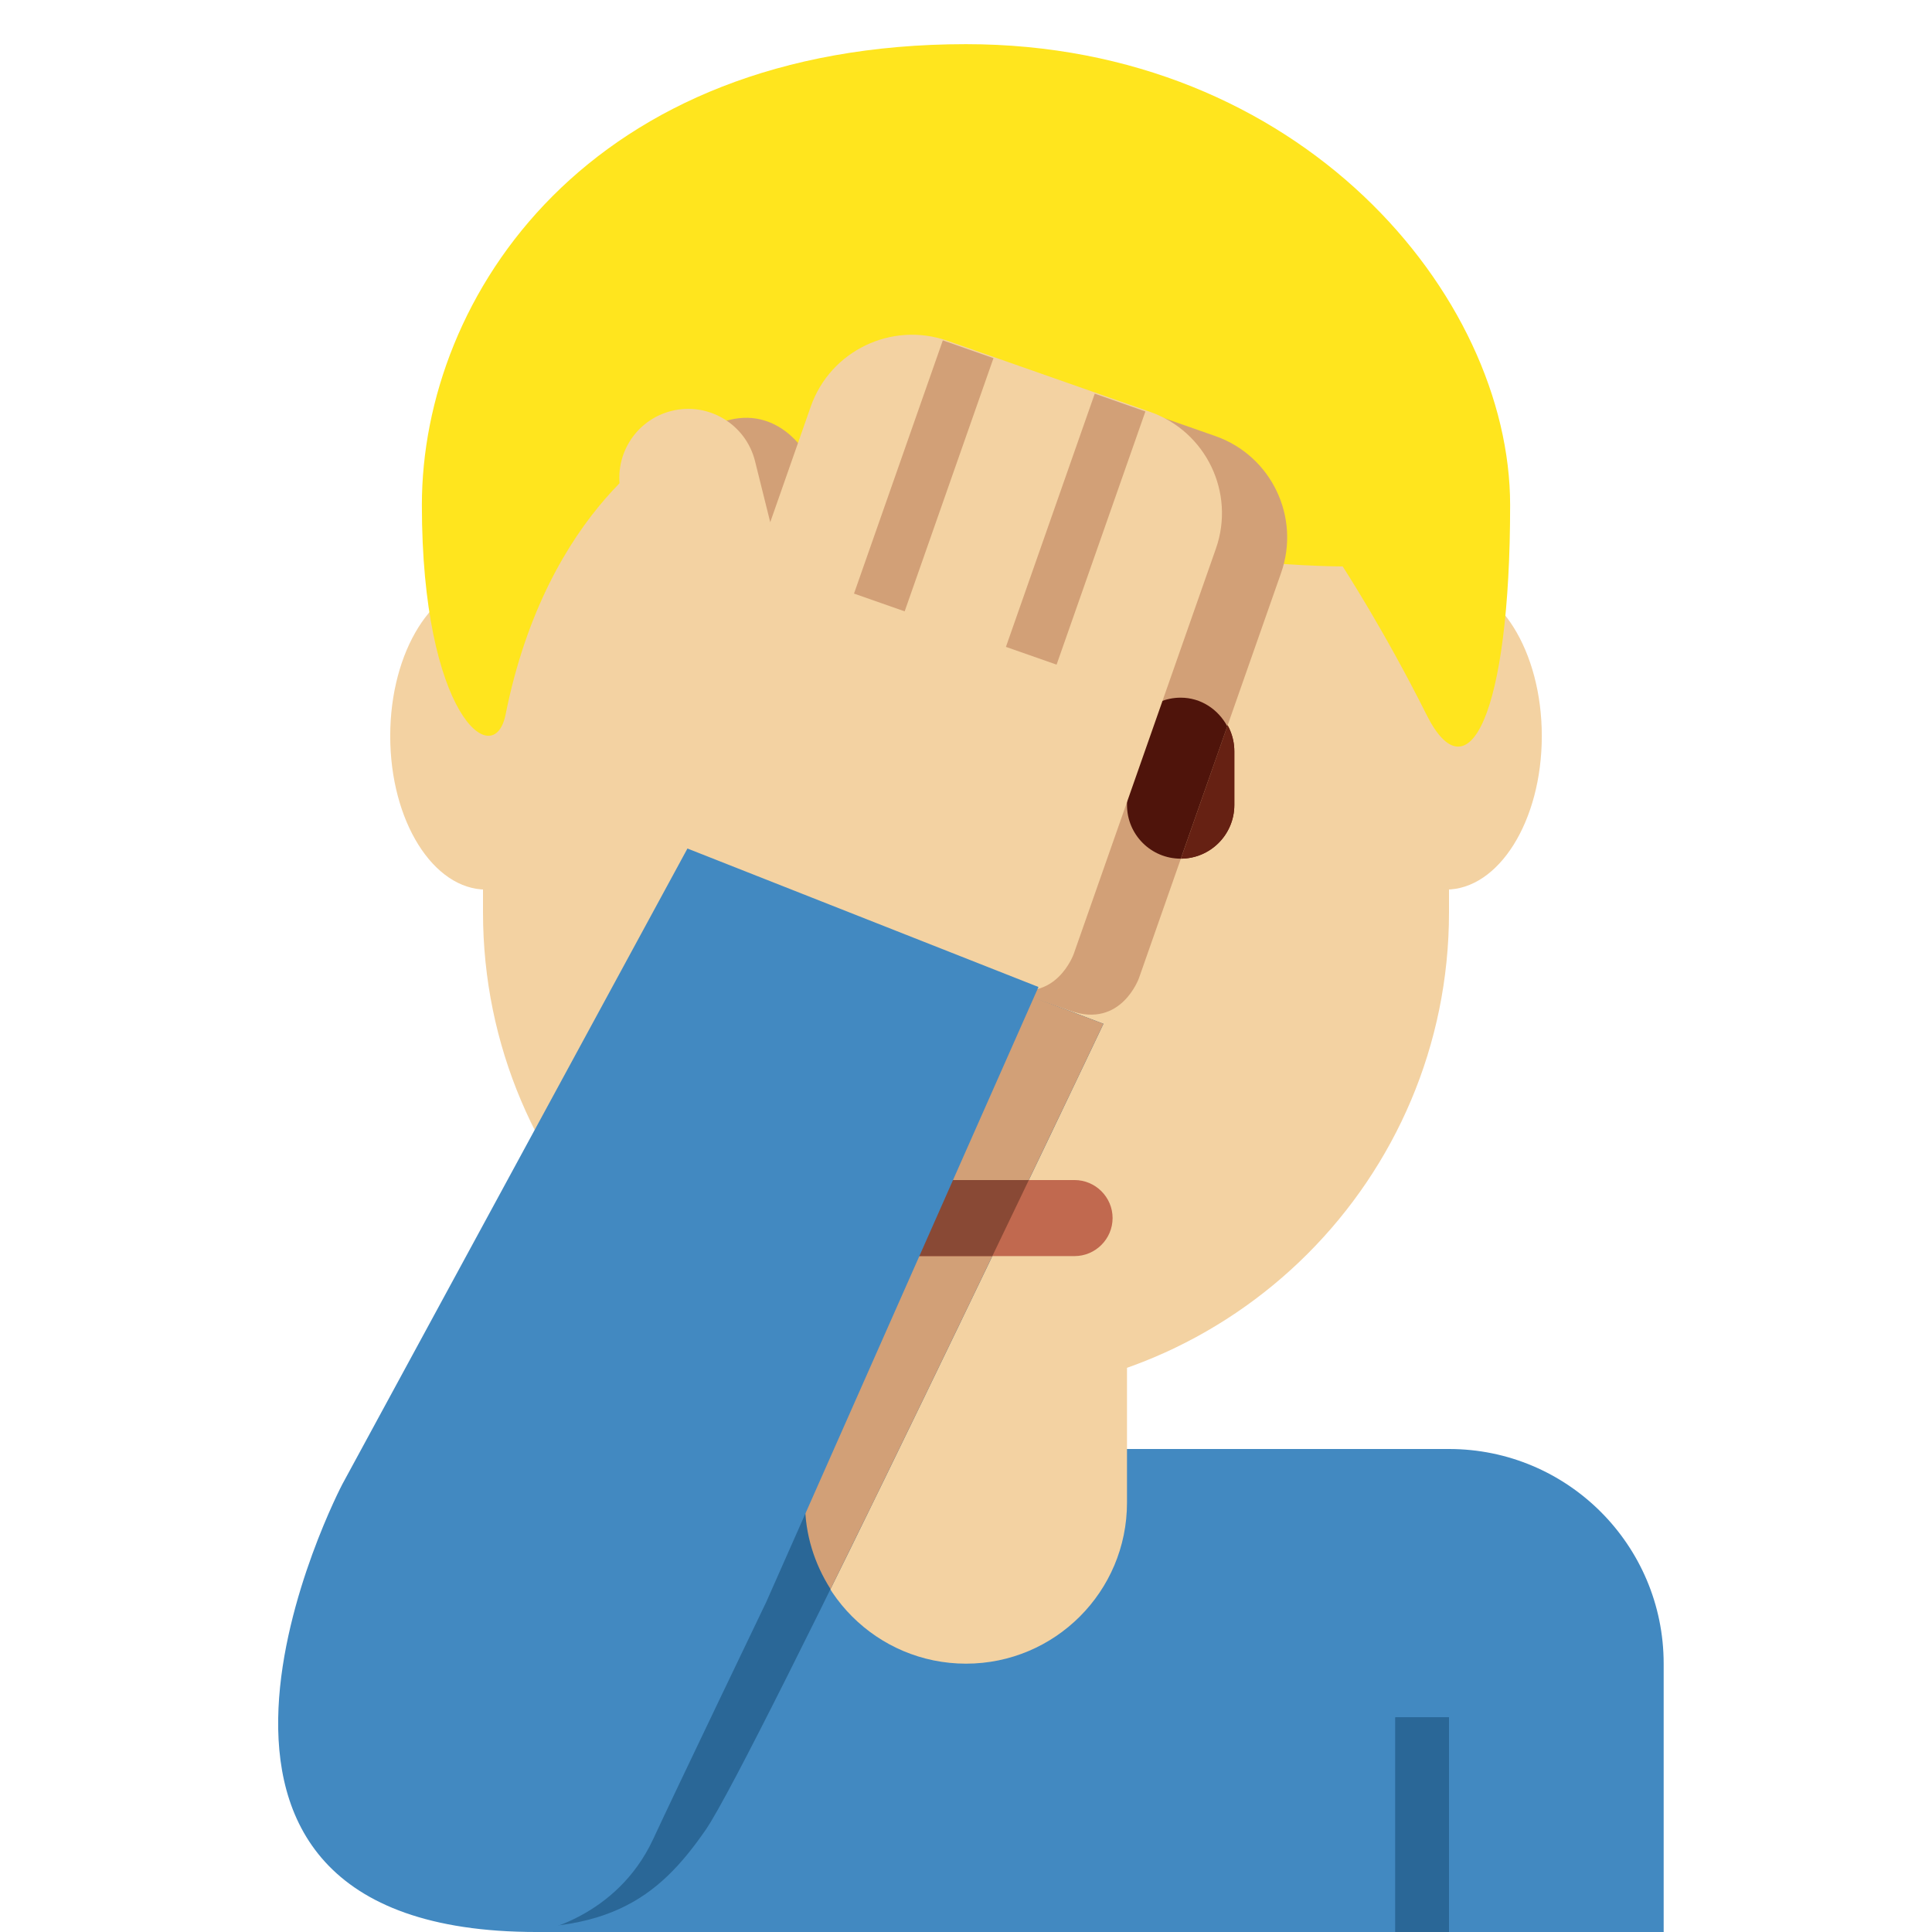
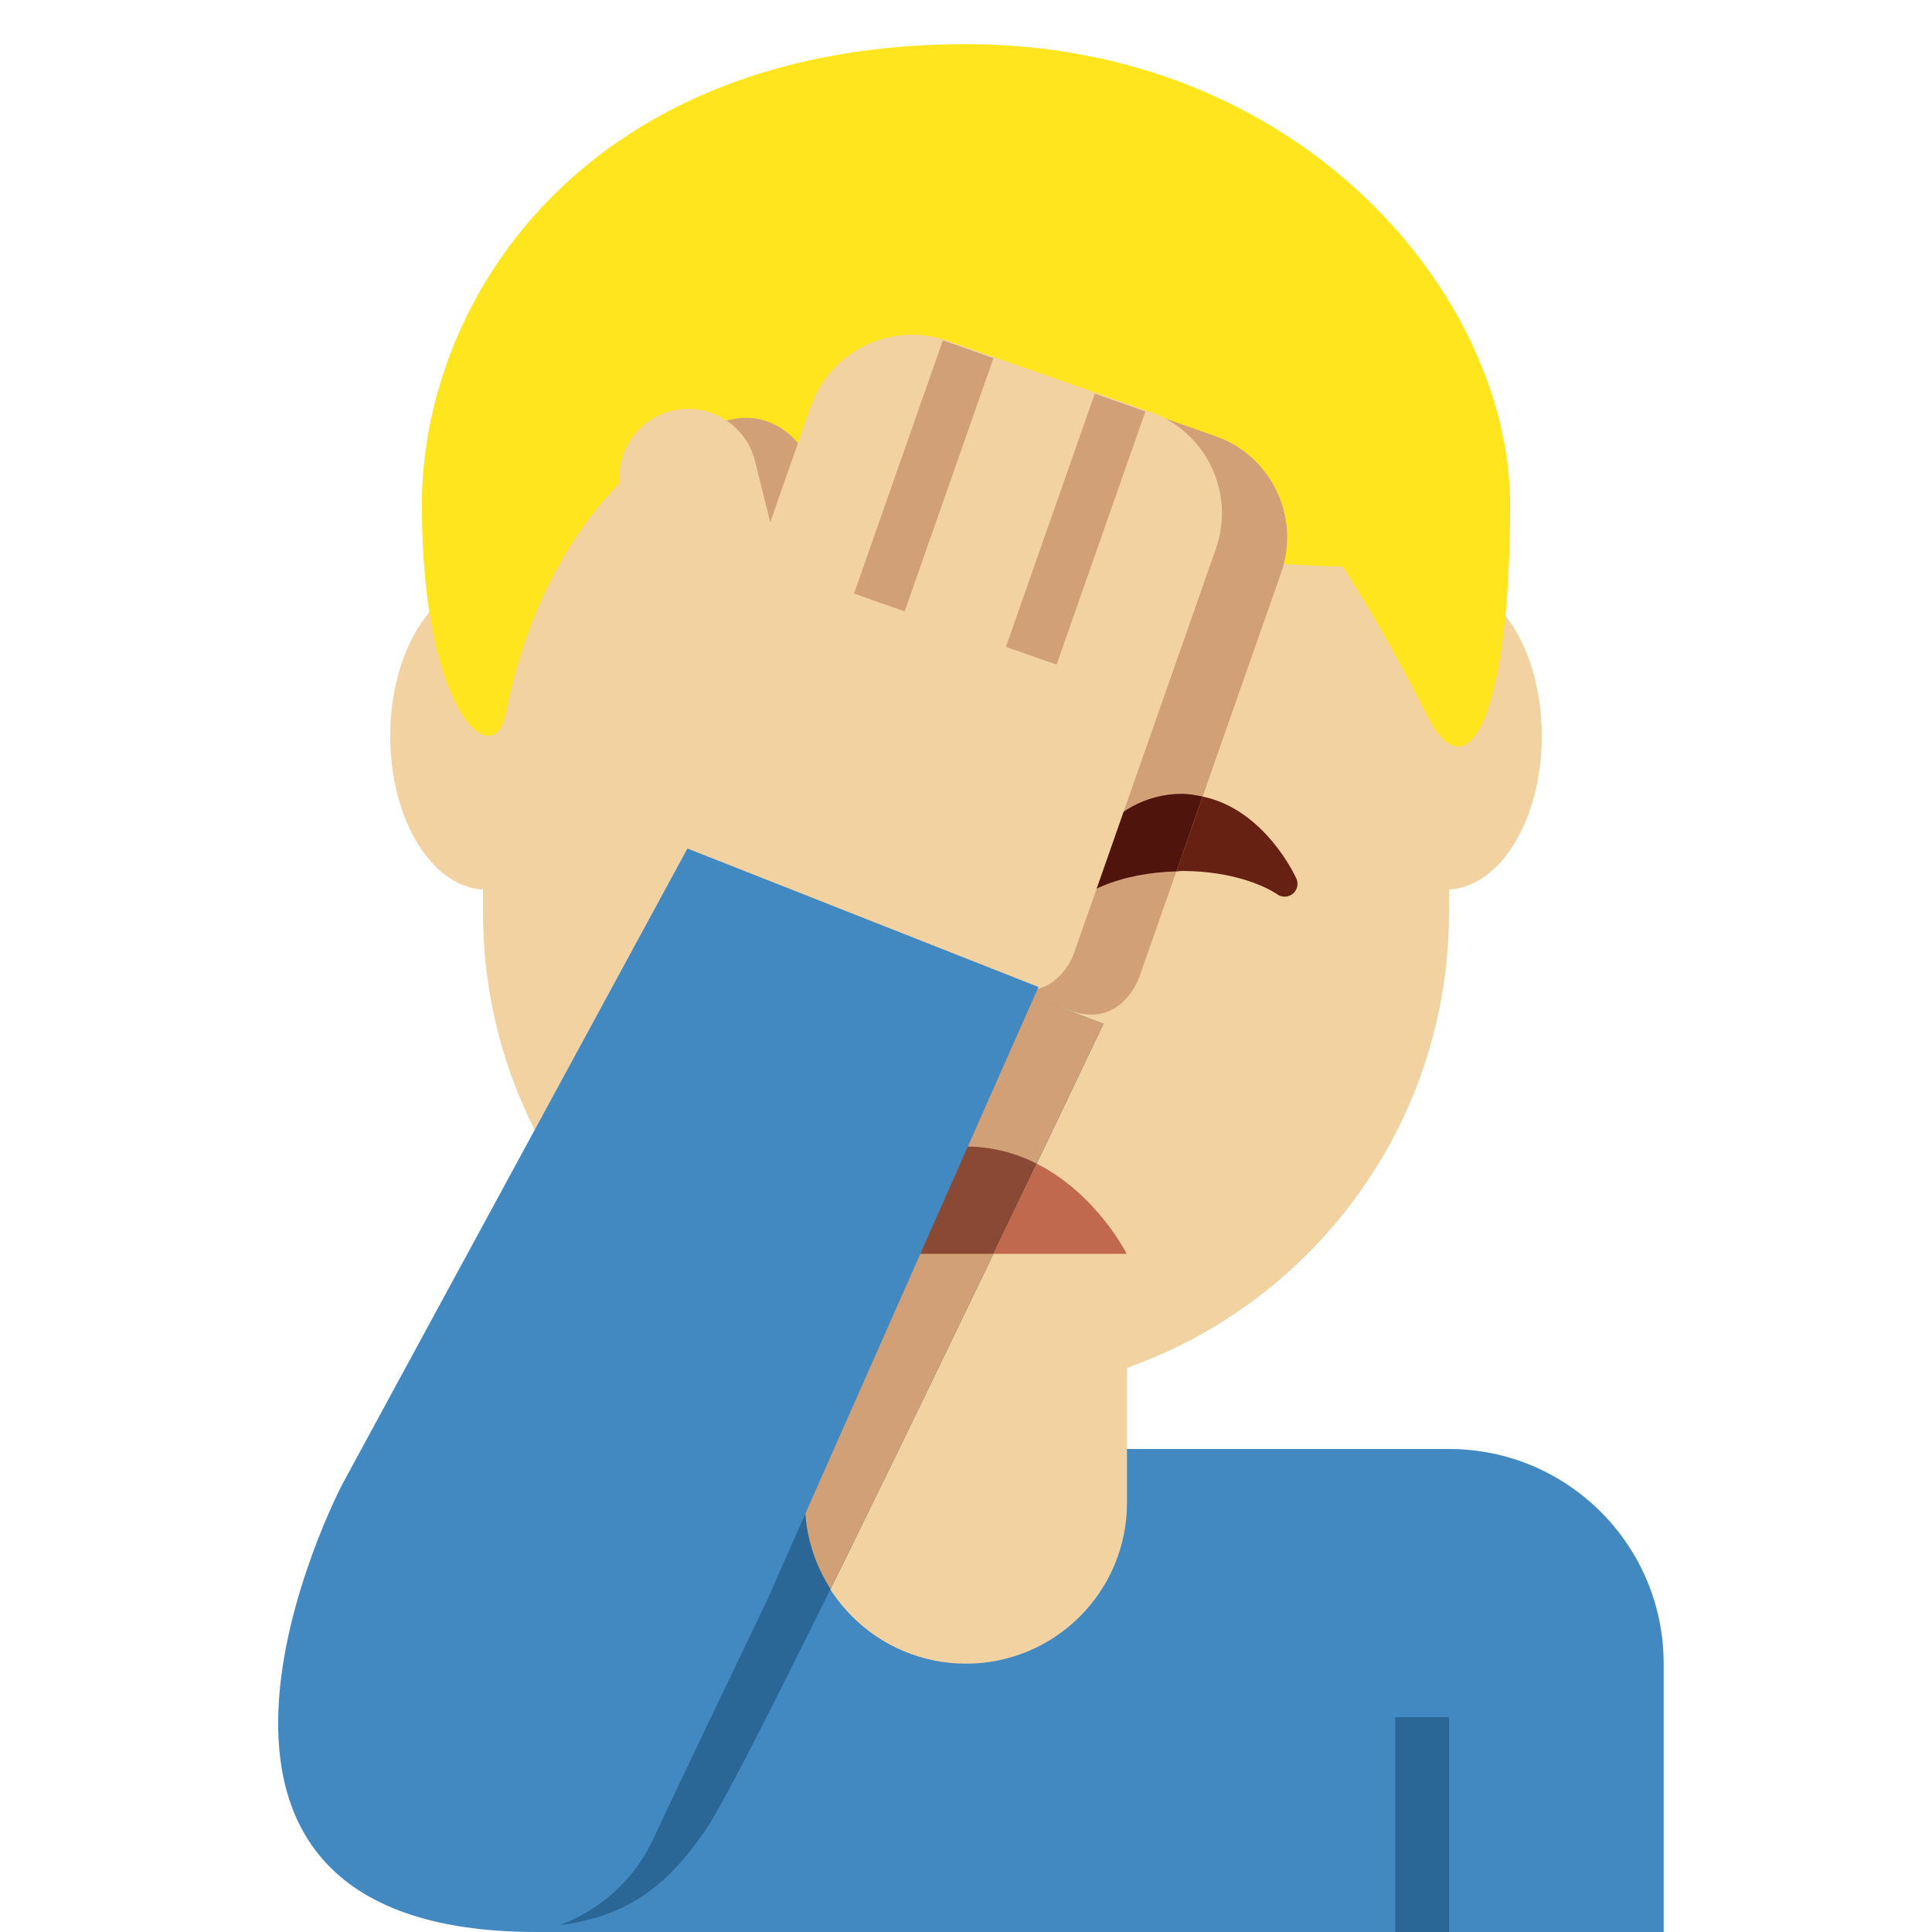
<svg xmlns="http://www.w3.org/2000/svg" viewBox="0 0 45 45" style="enable-background:new 0 0 45 45;" xml:space="preserve" version="1.1" id="svg2">
  <defs id="defs6">
    <clipPath id="clipPath16" clipPathUnits="userSpaceOnUse">
      <path id="path18" d="M 0,36 36,36 36,0 0,0 0,36 Z" />
    </clipPath>
  </defs>
  <g transform="matrix(1.25,0,0,-1.25,0,45)" id="g10">
    <g id="g12">
      <g clip-path="url(#clipPath16)" id="g14">
        <g transform="translate(27,9)" id="g20">
          <path id="path22" style="fill:#4289c1;fill-opacity:1;fill-rule:nonzero;stroke:none" d="m 0,0 -17,0 0,-9 21,0 0,5 C 4,-1.791 2.209,0 0,0" />
        </g>
        <path id="path24" style="fill:#2a6797;fill-opacity:1;fill-rule:nonzero;stroke:none" d="m 27,0 -1,0 0,4 1,0 0,-4 z" />
        <g transform="translate(9,30.0625)" id="g26">
          <path id="path28" style="fill:#f3d2a2;fill-opacity:1;fill-rule:nonzero;stroke:none" d="m 0,0 0,-11.063 c 0,-4.97 4.029,-8.999 9,-8.999 4.971,0 9,4.029 9,8.999 L 18,-0.312 0,0 Z" />
        </g>
        <g transform="translate(14,20)" id="g30">
          <path id="path32" style="fill:#662113;fill-opacity:1;fill-rule:nonzero;stroke:none" d="m 0,0 c -0.552,0 -1,0.448 -1,1 l 0,1 C -1,2.552 -0.552,3 0,3 0.552,3 1,2.552 1,2 L 1,1 C 1,0.448 0.552,0 0,0" />
        </g>
-         <g transform="translate(22,20)" id="g34">
-           <path id="path36" style="fill:#662113;fill-opacity:1;fill-rule:nonzero;stroke:none" d="m 0,0 c -0.552,0 -1,0.448 -1,1 l 0,1 C -1,2.552 -0.552,3 0,3 0.552,3 1,2.552 1,2 L 1,1 C 1,0.448 0.552,0 0,0" />
+         <g transform="translate(19,16.5)" id="g34">
+           <path id="path36" style="fill:#c1694f;fill-opacity:1;fill-rule:nonzero;stroke:none" d="M 0,0 -2,0 C -2.276,0 -2.5,0.224 -2.5,0.5 -2.5,0.776 -2.276,1 -2,1 L 0,1 C 0.276,1 0.5,0.776 0.5,0.5 0.5,0.224 0.276,0 0,0" />
        </g>
-         <g transform="translate(19,16.5)" id="g38">
-           <path id="path40" style="fill:#c1694f;fill-opacity:1;fill-rule:nonzero;stroke:none" d="M 0,0 -2,0 C -2.276,0 -2.5,0.224 -2.5,0.5 -2.5,0.776 -2.276,1 -2,1 L 0,1 C 0.276,1 0.5,0.776 0.5,0.5 0.5,0.224 0.276,0 0,0" />
+         <g transform="translate(10.8472,22.2848)" id="g38">
+           <path id="path40" style="fill:#f3d2a2;fill-opacity:1;fill-rule:nonzero;stroke:none" d="m 0,0 c 0,-1.58 -0.801,-2.861 -1.788,-2.861 -0.988,0 -1.788,1.281 -1.788,2.861 0,1.58 0.8,2.861 1.788,2.861 C -0.801,2.861 0,1.58 0,0" />
        </g>
-         <g transform="translate(10.8472,22.2848)" id="g42">
-           <path id="path44" style="fill:#f3d2a2;fill-opacity:1;fill-rule:nonzero;stroke:none" d="m 0,0 c 0,-1.58 -0.801,-2.861 -1.788,-2.861 -0.988,0 -1.788,1.281 -1.788,2.861 0,1.58 0.8,2.861 1.788,2.861 C -0.801,2.861 0,1.58 0,0" />
+         <g transform="translate(28.7292,22.2848)" id="g42">
+           <path id="path44" style="fill:#f3d2a2;fill-opacity:1;fill-rule:nonzero;stroke:none" d="m 0,0 c 0,-1.58 -0.8,-2.861 -1.788,-2.861 -0.988,0 -1.788,1.281 -1.788,2.861 0,1.58 0.8,2.861 1.788,2.861 C -0.8,2.861 0,1.58 0,0" />
        </g>
-         <g transform="translate(28.7292,22.2848)" id="g46">
-           <path id="path48" style="fill:#f3d2a2;fill-opacity:1;fill-rule:nonzero;stroke:none" d="m 0,0 c 0,-1.58 -0.8,-2.861 -1.788,-2.861 -0.988,0 -1.788,1.281 -1.788,2.861 0,1.58 0.8,2.861 1.788,2.861 C -0.8,2.861 0,1.58 0,0" />
+         <g transform="translate(18,35.1772)" id="g46">
+           <path id="path48" style="fill:#ffe51e;fill-opacity:1;fill-rule:nonzero;stroke:none" d="m 0,0 c -7.019,0 -10.139,-4.684 -10.139,-8.588 0,-3.903 1.343,-4.986 1.56,-3.903 0.78,3.903 3.119,5.102 3.119,5.102 4.68,-3.904 3.9,-0.781 3.9,-0.781 4.68,-4.684 2.34,0 2.34,0 1.56,-1.562 6.239,-1.562 6.239,-1.562 0,0 0.78,-1.198 1.56,-2.759 0.78,-1.561 1.56,0 1.56,3.903 C 10.139,-4.684 6.239,0 0,0" />
        </g>
-         <g transform="translate(18,35.1772)" id="g50">
-           <path id="path52" style="fill:#ffe51e;fill-opacity:1;fill-rule:nonzero;stroke:none" d="m 0,0 c -7.019,0 -10.139,-4.684 -10.139,-8.588 0,-3.903 1.343,-4.986 1.56,-3.903 0.78,3.903 3.119,5.102 3.119,5.102 4.68,-3.904 3.9,-0.781 3.9,-0.781 4.68,-4.684 2.34,0 2.34,0 1.56,-1.562 6.239,-1.562 6.239,-1.562 0,0 0.78,-1.198 1.56,-2.759 0.78,-1.561 1.56,0 1.56,3.903 C 10.139,-4.684 6.239,0 0,0" />
+         <g transform="translate(15,12)" id="g50">
+           <path id="path52" style="fill:#f3d2a2;fill-opacity:1;fill-rule:nonzero;stroke:none" d="m 0,0 0,-4 c 0,-1.657 1.343,-3 3,-3 1.657,0 3,1.343 3,3 L 6,0 0,0 Z" />
        </g>
-         <g transform="translate(15,12)" id="g54">
-           <path id="path56" style="fill:#f3d2a2;fill-opacity:1;fill-rule:nonzero;stroke:none" d="m 0,0 0,-4 c 0,-1.657 1.343,-3 3,-3 1.657,0 3,1.343 3,3 L 6,0 0,0 Z" />
+         <g transform="translate(18.734,17.6143)" id="g54">
+           <path id="path56" style="fill:#2a6797;fill-opacity:1;fill-rule:nonzero;stroke:none" d="m 0,0 1.827,-0.691 c 0,0 -6.529,-13.746 -7.413,-15.022 -0.884,-1.277 -1.87,-2.055 -4.57,-1.761 L 0,0 Z" />
        </g>
-         <g transform="translate(18.734,17.6143)" id="g58">
-           <path id="path60" style="fill:#2a6797;fill-opacity:1;fill-rule:nonzero;stroke:none" d="m 0,0 1.827,-0.691 c 0,0 -6.529,-13.746 -7.413,-15.022 -0.884,-1.277 -1.87,-2.055 -4.57,-1.761 L 0,0 Z" />
+         <path id="path58" style="fill:#2a6797;fill-opacity:1;fill-rule:nonzero;stroke:none" d="m 27,0 -1,0 0,4 1,0 0,-4 z" />
+         <g transform="translate(14.9844,7.6094)" id="g60">
+           <path id="path62" style="fill:#2a6797;fill-opacity:1;fill-rule:nonzero;stroke:none" d="m 0,0 c 0,0 -2.359,-4.422 -2.865,-5.335 -0.276,-0.497 -1.305,-2.009 -2.322,-2.009 0,0 2.213,-0.121 3.121,1.682 1.285,2.553 1.957,3.787 2.425,4.646 0,0 -0.125,0.329 -0.203,0.485 C 0.039,-0.297 0,0 0,0" />
        </g>
-         <path id="path62" style="fill:#2a6797;fill-opacity:1;fill-rule:nonzero;stroke:none" d="m 27,0 -1,0 0,4 1,0 0,-4 z" />
-         <g transform="translate(14.9844,7.6094)" id="g64">
-           <path id="path66" style="fill:#2a6797;fill-opacity:1;fill-rule:nonzero;stroke:none" d="m 0,0 c 0,0 -2.359,-4.422 -2.865,-5.335 -0.276,-0.497 -1.305,-2.009 -2.322,-2.009 0,0 2.213,-0.121 3.121,1.682 1.285,2.553 1.957,3.787 2.425,4.646 0,0 -0.125,0.329 -0.203,0.485 C 0.039,-0.297 0,0 0,0" />
+         <g transform="translate(13.5127,28.1537)" id="g64">
+           <path id="path66" style="fill:#d2a077;fill-opacity:1;fill-rule:nonzero;stroke:none" d="m 0,0 c 0.945,0.291 1.598,-0.508 1.77,-1.195 l 0.284,-1.14 0.756,2.155 c 0.365,1.042 1.507,1.591 2.549,1.225 l 3.774,-1.324 c 1.043,-0.365 1.591,-1.507 1.226,-2.549 l -2.648,-7.549 c 0,0 -0.331,-0.944 -1.275,-0.613 l -5.662,1.987 -0.612,1.274 0.345,0.984 -1.226,4.93 C -0.891,-1.127 -0.677,-0.208 0,0" />
        </g>
-         <g transform="translate(18.734,17.6143)" id="g68">
-           <path id="path70" style="fill:#d2a077;fill-opacity:1;fill-rule:nonzero;stroke:none" d="m 0,0 -4.084,-6.952 c 0.116,-0.047 0.231,-0.097 0.35,-0.139 l 0,-2.523 c 0,-0.594 0.178,-1.144 0.476,-1.61 2.195,4.449 5.085,10.533 5.085,10.533 L 0,0 Z" />
+         <g transform="translate(24.1566,19.6285)" id="g68">
+           <path id="path70" style="fill:#662113;fill-opacity:1;fill-rule:nonzero;stroke:none" d="m 0,0 c -0.026,0.058 -0.596,1.288 -1.747,1.529 l -0.49,-1.396 c 0.037,0.001 0.063,0.009 0.101,0.009 1.163,0 1.761,-0.422 1.774,-0.432 0.042,-0.031 0.093,-0.047 0.143,-0.047 0.053,0 0.106,0.018 0.149,0.052 C 0.015,-0.217 0.044,-0.1 0,0" />
        </g>
-         <g transform="translate(20.0225,12.5945)" id="g72">
-           <path id="path74" style="fill:#c1694f;fill-opacity:1;fill-rule:nonzero;stroke:none" d="m 0,0 -5.269,0 c -0.39,0 -0.708,0.319 -0.708,0.709 0,0.389 0.318,0.708 0.708,0.708 L 0,1.417 C 0.39,1.417 0.709,1.098 0.709,0.709 0.709,0.319 0.39,0 0,0" />
+         <g transform="translate(22.0209,21.2083)" id="g72">
+           <path id="path74" style="fill:#4f140b;fill-opacity:1;fill-rule:nonzero;stroke:none" d="m 0,0 c -1.417,0 -2.107,-1.515 -2.136,-1.58 -0.044,-0.099 -0.015,-0.215 0.07,-0.283 0.083,-0.068 0.204,-0.071 0.292,-0.007 0.006,0.005 0.578,0.397 1.673,0.424 l 0.489,1.395 C 0.264,-0.025 0.138,0 0,0" />
        </g>
-         <g transform="translate(15.7848,12.5945)" id="g76">
-           <path id="path78" style="fill:#894935;fill-opacity:1;fill-rule:nonzero;stroke:none" d="m 0,0 2.706,0 c 0.24,0.5 0.468,0.975 0.68,1.417 l -2.553,0 L 0,0 Z" />
+         <g transform="translate(20.9948,12.6362)" id="g76">
+           <path id="path78" style="fill:#c1694f;fill-opacity:1;fill-rule:nonzero;stroke:none" d="M 0,0 C 0,0 -0.56,1.117 -1.678,1.681 -1.924,1.167 -2.194,0.603 -2.484,0 L 0,0 Z" />
        </g>
-         <g transform="translate(22,20)" id="g80">
-           <path id="path82" style="fill:#662113;fill-opacity:1;fill-rule:nonzero;stroke:none" d="m 0,0 c -0.553,0 -1,0.448 -1,1 l 0,1 C -1,2.552 -0.553,3 0,3 0.553,3 1,2.552 1,2 L 1,1 C 1,0.448 0.553,0 0,0" />
+         <g transform="translate(18.734,17.6143)" id="g80">
+           <path id="path82" style="fill:#d2a077;fill-opacity:1;fill-rule:nonzero;stroke:none" d="m 0,0 -1.9,-3.234 -1.025,-1.744 -1.159,-1.974 0.35,-2.662 c 0,-0.594 0.178,-1.144 0.476,-1.61 0.98,1.986 2.097,4.295 3.035,6.246 0.29,0.603 0.56,1.167 0.806,1.681 0.741,1.547 1.244,2.606 1.244,2.606 L 0,0 Z" />
        </g>
-         <g transform="translate(13.5127,28.1537)" id="g84">
-           <path id="path86" style="fill:#d2a077;fill-opacity:1;fill-rule:nonzero;stroke:none" d="m 0,0 c 0.945,0.291 1.598,-0.508 1.77,-1.195 l 0.284,-1.14 0.756,2.155 c 0.365,1.042 1.507,1.591 2.549,1.225 l 3.774,-1.324 c 1.043,-0.365 1.591,-1.507 1.226,-2.549 l -2.648,-7.549 c 0,0 -0.331,-0.944 -1.275,-0.613 l -5.662,1.987 -0.612,1.274 0.345,0.984 -1.226,4.93 C -0.891,-1.127 -0.677,-0.208 0,0" />
+         <g transform="translate(19.3171,14.3173)" id="g84">
+           <path id="path86" style="fill:#894935;fill-opacity:1;fill-rule:nonzero;stroke:none" d="m 0,0 c -0.377,0.191 -0.818,0.319 -1.322,0.319 -0.438,0 -0.819,-0.107 -1.161,-0.257 l -1.025,-1.743 2.701,0 C -0.516,-1.078 -0.246,-0.514 0,0" />
        </g>
-         <g transform="translate(22,23)" id="g88">
-           <path id="path90" style="fill:#4f140b;fill-opacity:1;fill-rule:nonzero;stroke:none" d="m 0,0 c -0.553,0 -1,-0.448 -1,-1 l 0,-1 c 0,-0.552 0.447,-1 1,-1 0.001,0 0.002,10e-4 0.003,10e-4 l 0.866,2.466 C 0.7,-0.22 0.381,0 0,0" />
+         <g transform="translate(12.5133,28.3432)" id="g88">
+           <path id="path90" style="fill:#f3d2a2;fill-opacity:1;fill-rule:nonzero;stroke:none" d="m 0,0 c 0.687,0.171 1.383,-0.247 1.555,-0.934 l 0.284,-1.14 0.755,2.155 c 0.366,1.042 1.508,1.591 2.55,1.225 l 3.774,-1.324 c 1.042,-0.366 1.591,-1.507 1.225,-2.549 l -2.648,-7.549 c 0,0 -0.331,-0.944 -1.274,-0.613 l -5.662,1.986 -0.613,1.275 0.346,0.984 -1.227,4.929 C -1.106,-0.867 -0.687,-0.171 0,0" />
        </g>
-         <g transform="translate(12.5133,28.3432)" id="g92">
-           <path id="path94" style="fill:#f3d2a2;fill-opacity:1;fill-rule:nonzero;stroke:none" d="m 0,0 c 0.687,0.171 1.383,-0.247 1.555,-0.934 l 0.284,-1.14 0.755,2.155 c 0.366,1.042 1.508,1.591 2.55,1.225 l 3.774,-1.324 c 1.042,-0.366 1.591,-1.507 1.225,-2.549 l -2.648,-7.549 c 0,0 -0.331,-0.944 -1.274,-0.613 l -5.662,1.986 -0.613,1.275 0.346,0.984 -1.227,4.929 C -1.106,-0.867 -0.687,-0.171 0,0" />
+         <g transform="translate(18.744,23.9463)" id="g92">
+           <path id="path94" style="fill:#d2a077;fill-opacity:1;fill-rule:nonzero;stroke:none" d="M 0,0 0.944,-0.331 2.599,4.387 1.655,4.718 0,0 Z" />
        </g>
-         <g transform="translate(18.744,23.9463)" id="g96">
+         <g transform="translate(15.9131,24.9394)" id="g96">
          <path id="path98" style="fill:#d2a077;fill-opacity:1;fill-rule:nonzero;stroke:none" d="M 0,0 0.944,-0.331 2.599,4.387 1.655,4.718 0,0 Z" />
        </g>
-         <g transform="translate(15.9131,24.9394)" id="g100">
-           <path id="path102" style="fill:#d2a077;fill-opacity:1;fill-rule:nonzero;stroke:none" d="M 0,0 0.944,-0.331 2.599,4.387 1.655,4.718 0,0 Z" />
-         </g>
-         <g transform="translate(14.2784,6.1499)" id="g104">
-           <path id="path106" style="fill:#4289c1;fill-opacity:1;fill-rule:nonzero;stroke:none" d="M 0,0 C 0,0 -1.719,-3.579 -2.106,-4.416 -2.794,-5.9 -4.278,-6.15 -4.278,-6.15 c -8,0 -3.622,8.343 -3.622,8.343 L -1.469,14.039 5.072,11.459 0,0 Z" />
+         <g transform="translate(14.2784,6.1499)" id="g100">
+           <path id="path102" style="fill:#4289c1;fill-opacity:1;fill-rule:nonzero;stroke:none" d="M 0,0 C 0,0 -1.719,-3.579 -2.106,-4.416 -2.794,-5.9 -4.278,-6.15 -4.278,-6.15 c -8,0 -3.622,8.343 -3.622,8.343 L -1.469,14.039 5.072,11.459 0,0 Z" />
        </g>
      </g>
    </g>
  </g>
</svg>
